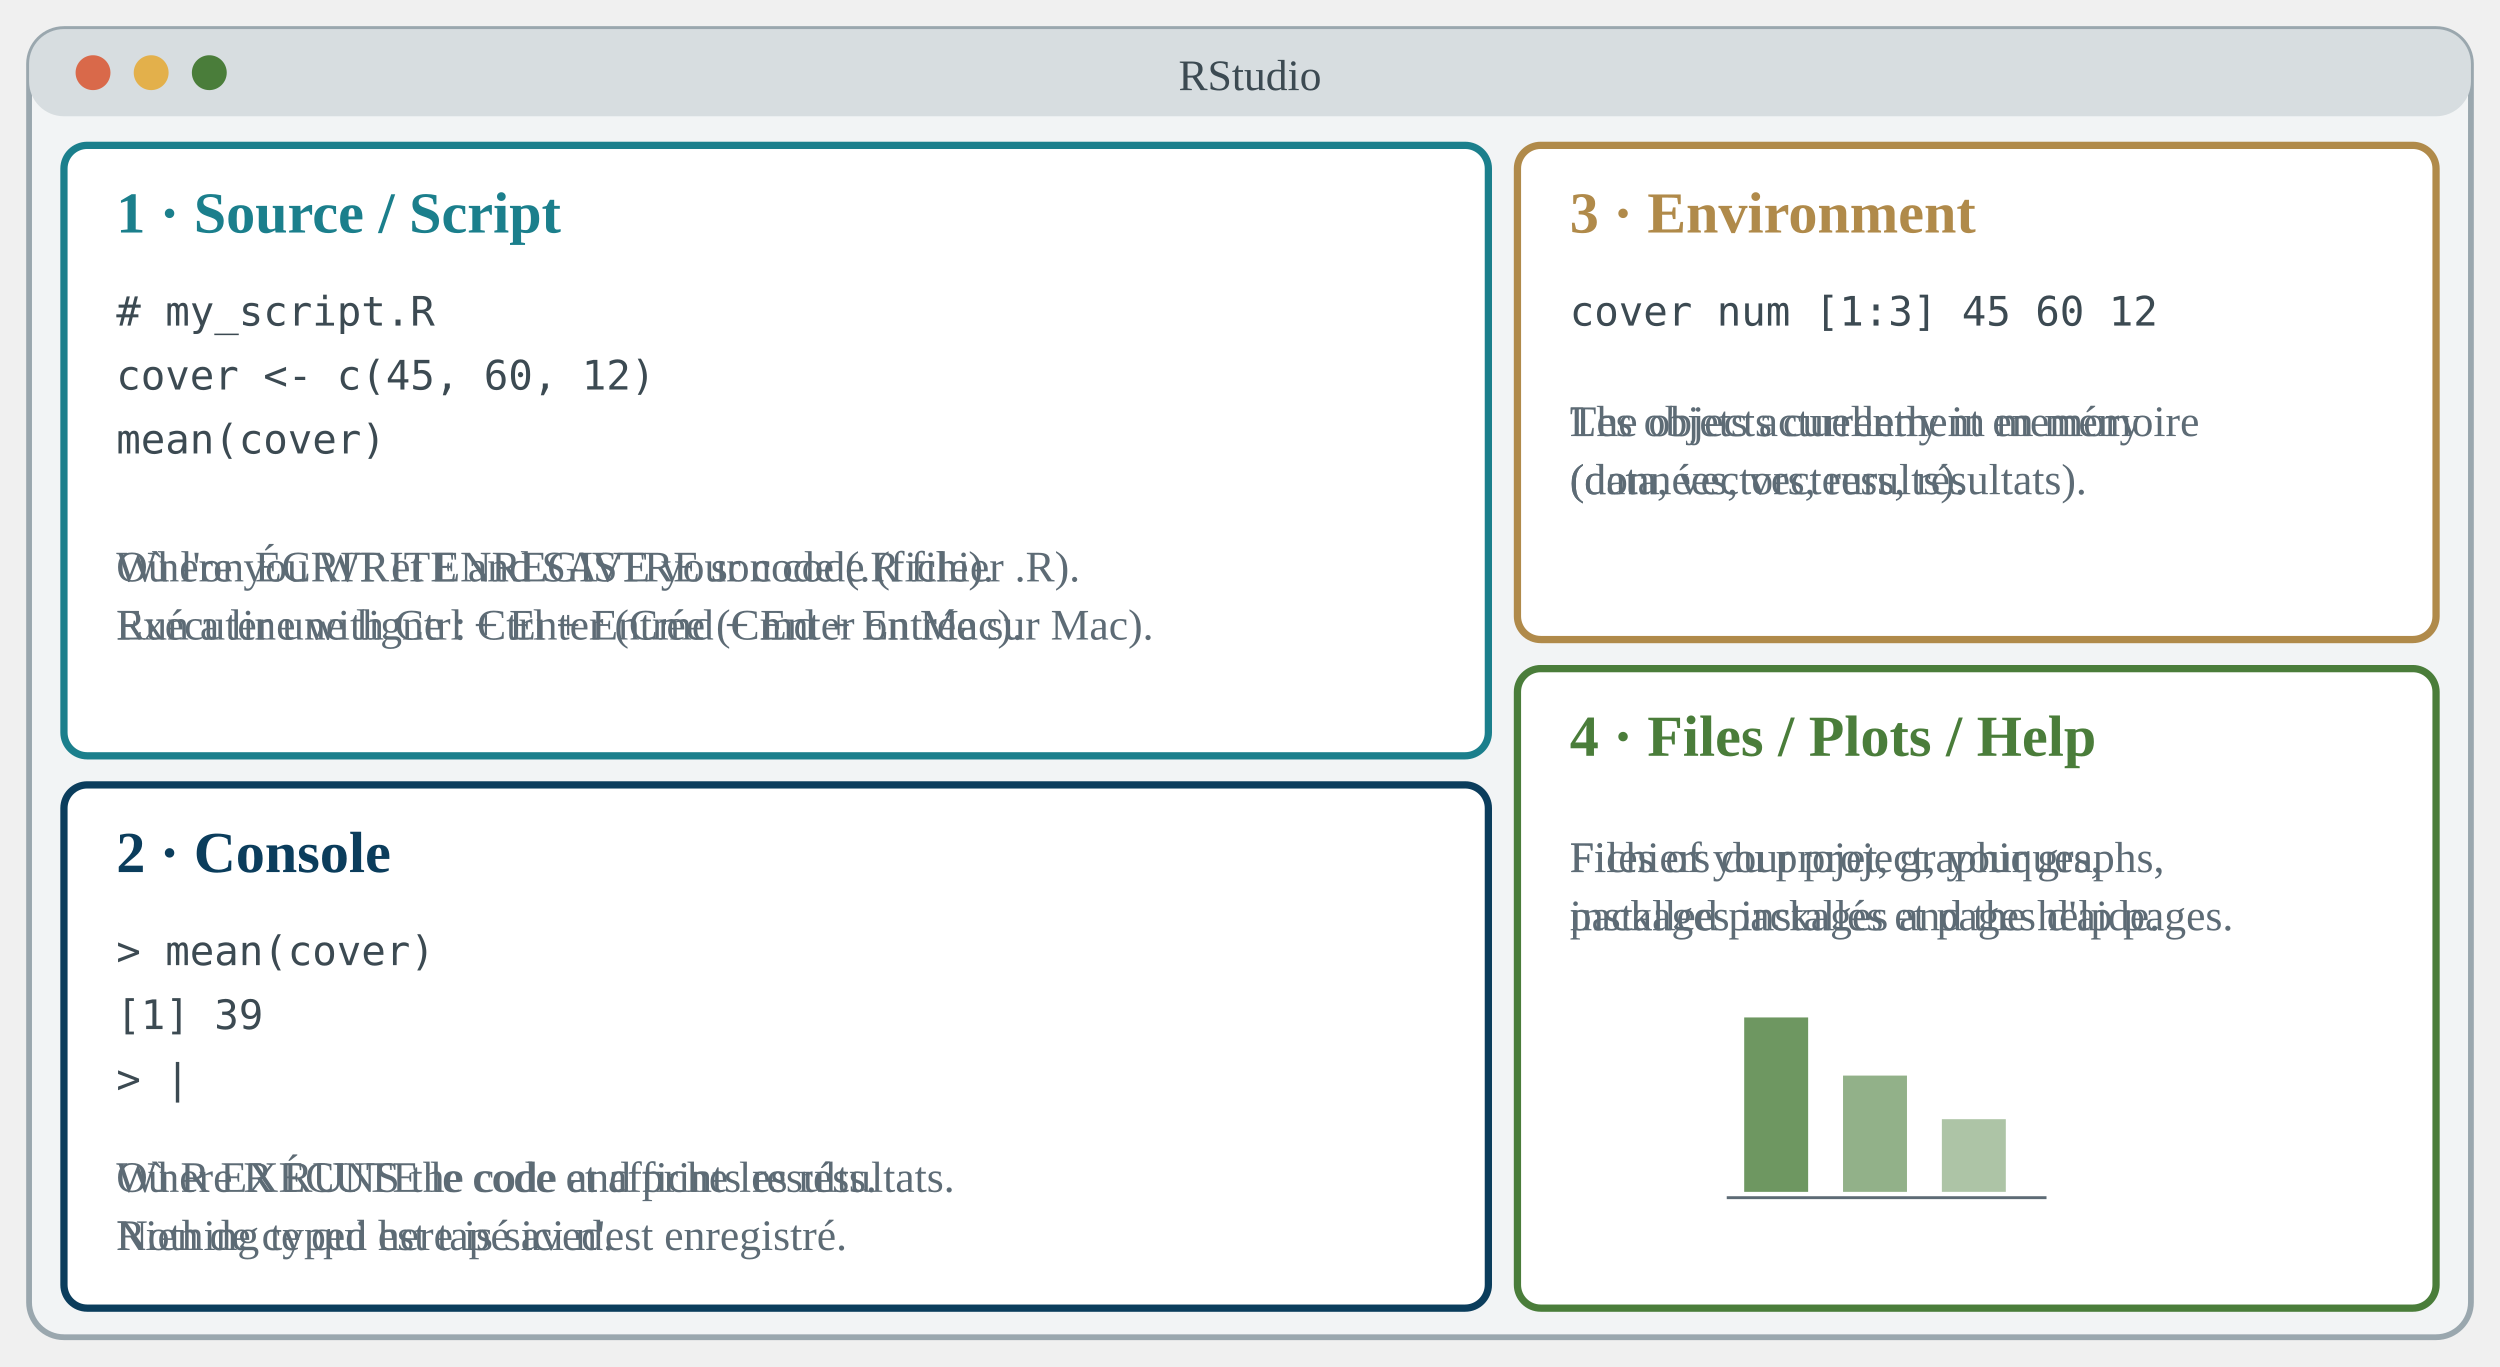
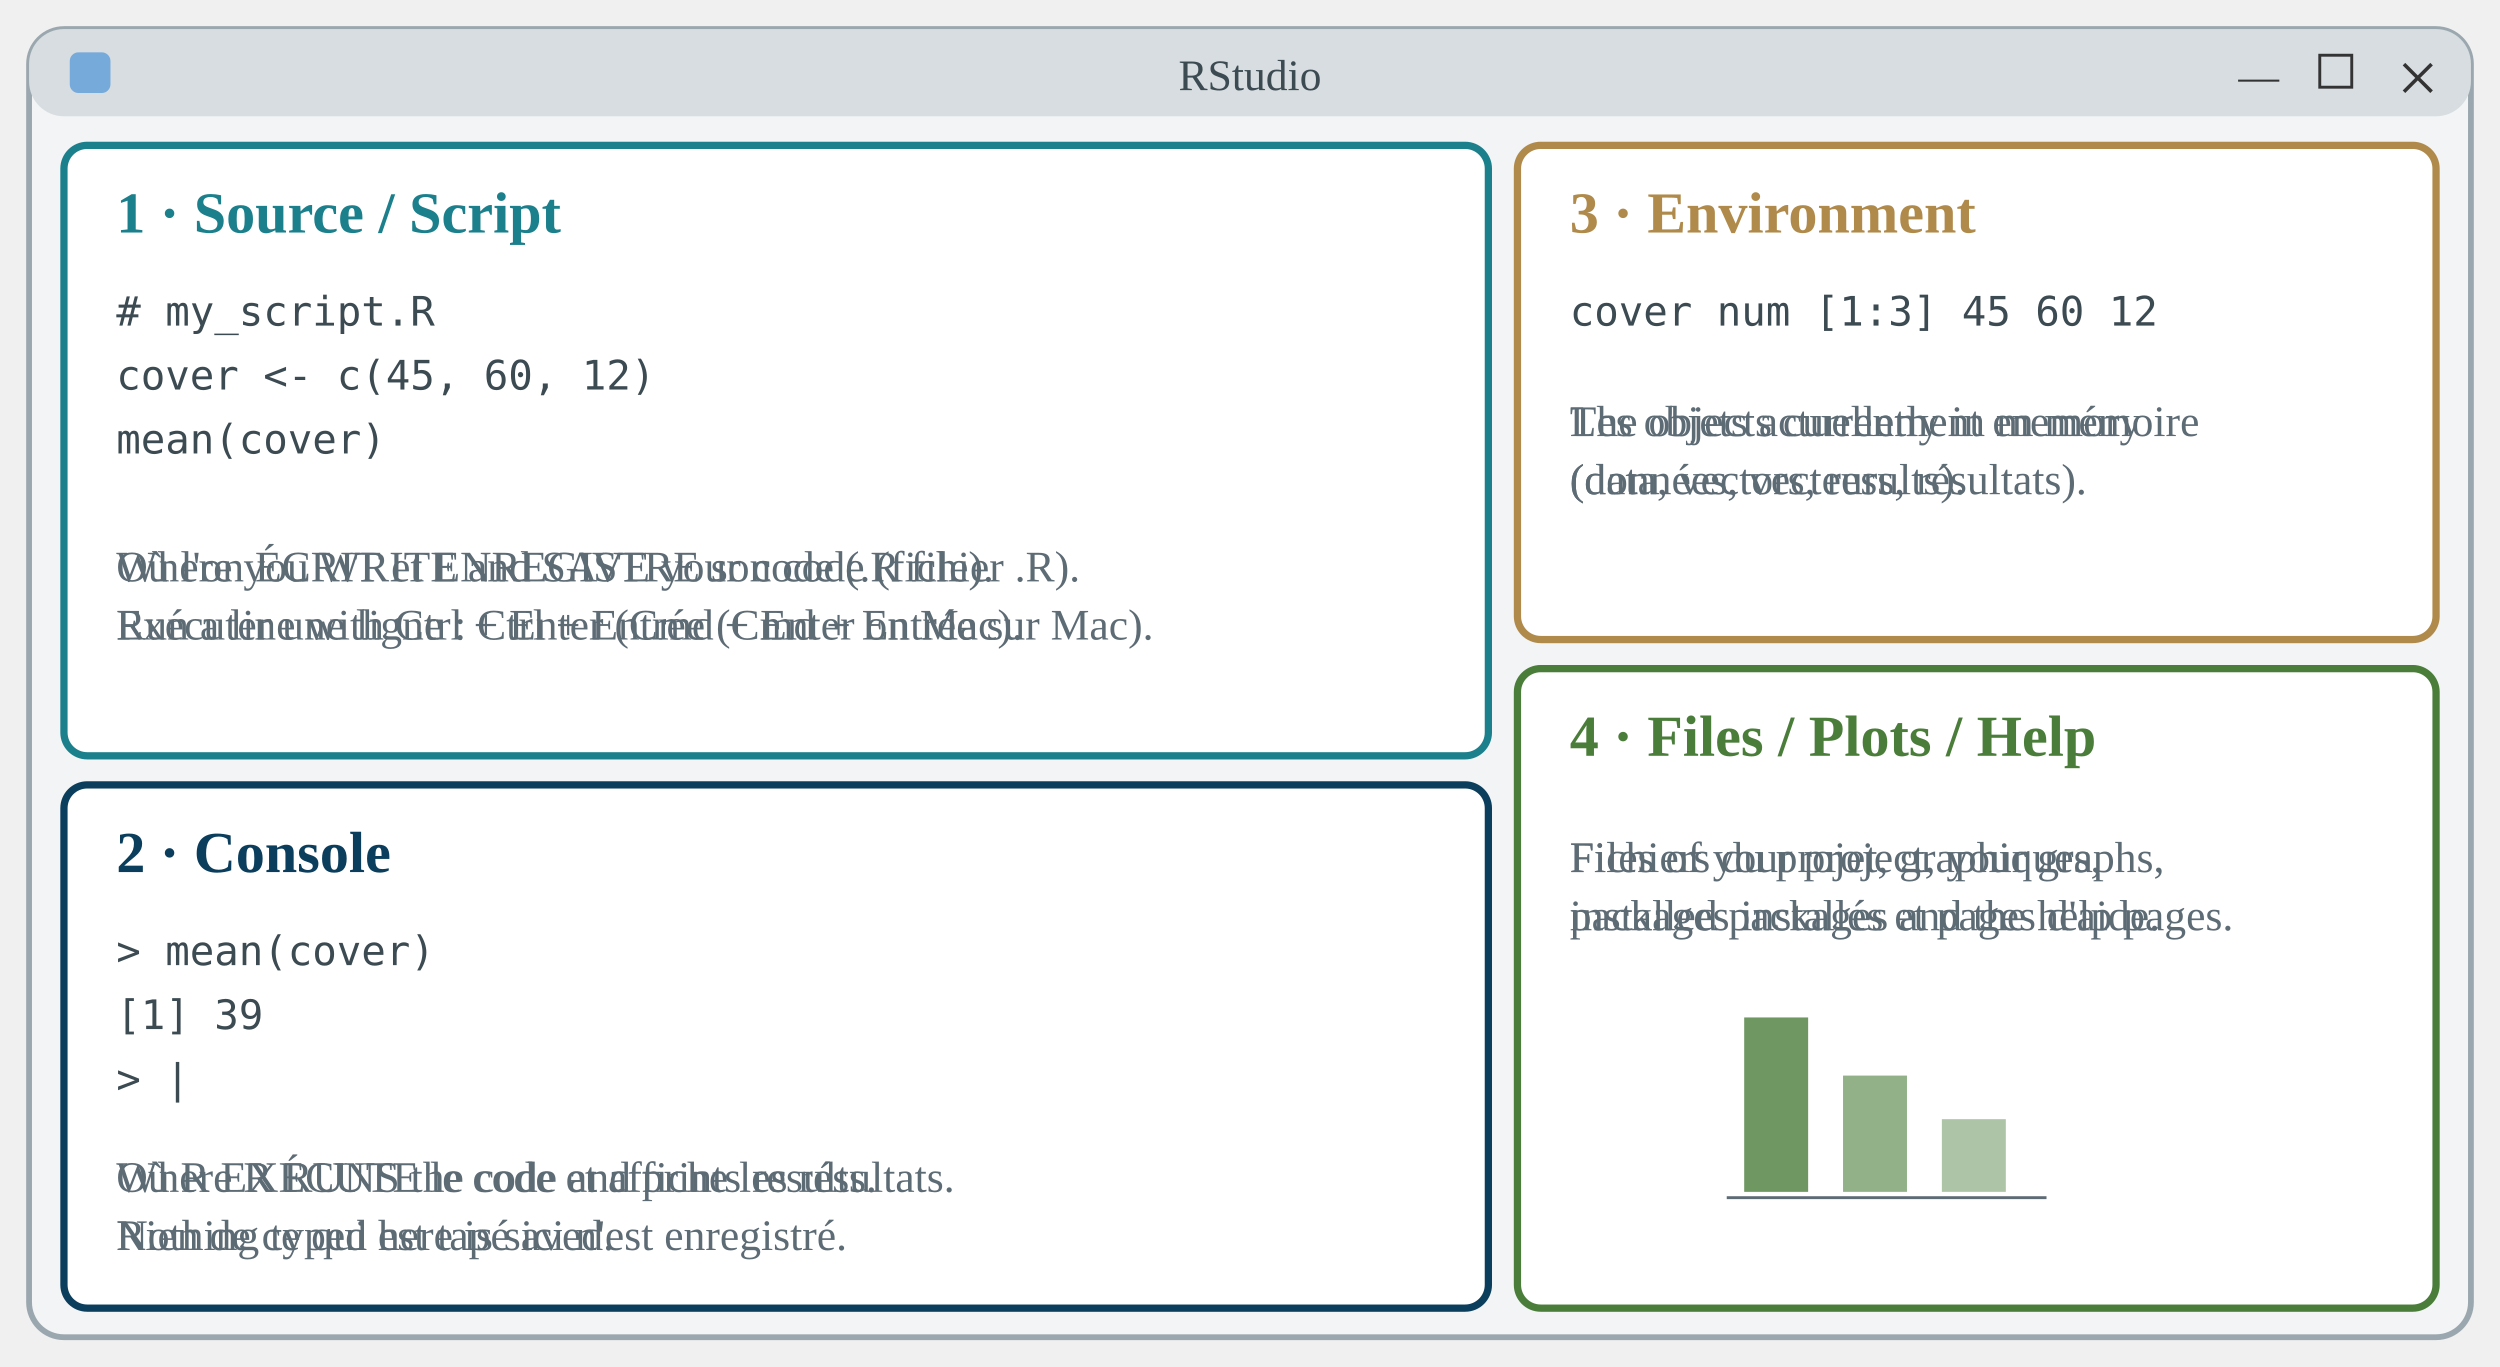
<svg xmlns="http://www.w3.org/2000/svg" viewBox="0 0 860 470" role="img" aria-label="The four panes of RStudio" font-family="Source Sans 3, Arial, sans-serif">
  <rect x="10" y="10" width="840" height="450" rx="12" fill="#f2f4f5" stroke="#9aa7ae" stroke-width="2" />
  <rect x="10" y="10" width="840" height="30" rx="12" fill="#d7dde0" />
-   <circle cx="32" cy="25" r="6" fill="#d9694a" />
-   <circle cx="52" cy="25" r="6" fill="#e3b04b" />
-   <circle cx="72" cy="25" r="6" fill="#4a7d3a" />
+   <rect x="24" y="18" width="14" height="14" rx="3" fill="#75aadb" />
+   <text x="770" y="31" font-size="14" fill="#333">—</text>
+   <rect x="798" y="19" width="11" height="11" fill="none" stroke="#333" />
+   <text x="826" y="32" font-size="15" fill="#333">✕</text>
  <text x="430" y="31" text-anchor="middle" font-size="15" fill="#3c4a52">RStudio</text>
  <rect x="22" y="50" width="490" height="210" rx="8" fill="#fff" stroke="#1b7f8c" stroke-width="2.5" />
  <rect x="22" y="270" width="490" height="180" rx="8" fill="#fff" stroke="#0b3d5c" stroke-width="2.5" />
  <rect x="522" y="50" width="316" height="170" rx="8" fill="#fff" stroke="#b08a4a" stroke-width="2.5" />
  <rect x="522" y="230" width="316" height="220" rx="8" fill="#fff" stroke="#4a7d3a" stroke-width="2.5" />
  <text x="40" y="80" font-size="20" font-weight="700" fill="#1b7f8c">1 · Source / Script</text>
  <text x="40" y="300" font-size="20" font-weight="700" fill="#0b3d5c">2 · Console</text>
  <text x="540" y="80" font-size="20" font-weight="700" fill="#b08a4a">3 · Environment</text>
  <text x="540" y="260" font-size="20" font-weight="700" fill="#4a7d3a">4 · Files / Plots / Help</text>
  <g font-family="JetBrains Mono, monospace" font-size="14" fill="#3c4a52">
    <text x="40" y="112"># my_script.R</text>
    <text x="40" y="134">cover &lt;- c(45, 60, 12)</text>
    <text x="40" y="156">mean(cover)</text>
    <text x="40" y="332">&gt; mean(cover)</text>
    <text x="40" y="354">[1] 39</text>
    <text x="40" y="376">&gt; |</text>
    <text x="540" y="112">cover   num [1:3] 45 60 12</text>
  </g>
  <g font-size="15" fill="#5d6b75">
    <text class="en" x="40" y="200">
      <tspan x="40">Where you WRITE and SAVE your code (.R file).</tspan>
      <tspan x="40" dy="20">Run a line with Ctrl + Enter (Cmd + Enter on Mac).</tspan>
    </text>
    <text class="fr" x="40" y="200">
      <tspan x="40">Où l'on ÉCRIT et ENREGISTRE son code (fichier .R).</tspan>
      <tspan x="40" dy="20">Exécuter une ligne : Ctrl + Entrée (Cmd + Entrée sur Mac).</tspan>
    </text>
    <text class="en" x="40" y="410">
      <tspan x="40">Where R RUNS the code and prints results.</tspan>
      <tspan x="40" dy="20">Nothing typed here is saved.</tspan>
    </text>
    <text class="fr" x="40" y="410">
      <tspan x="40">Où R EXÉCUTE le code et affiche les résultats.</tspan>
      <tspan x="40" dy="20">Rien de ce qui est tapé ici n'est enregistré.</tspan>
    </text>
    <text class="en" x="540" y="150">
      <tspan x="540">The objects currently in memory</tspan>
      <tspan x="540" dy="20">(data, vectors, results).</tspan>
    </text>
    <text class="fr" x="540" y="150">
      <tspan x="540">Les objets actuellement en mémoire</tspan>
      <tspan x="540" dy="20">(données, vecteurs, résultats).</tspan>
    </text>
    <text class="en" x="540" y="300">
      <tspan x="540">Files of your project, your graphs,</tspan>
      <tspan x="540" dy="20">installed packages and the help pages.</tspan>
    </text>
    <text class="fr" x="540" y="300">
      <tspan x="540">Fichiers du projet, graphiques,</tspan>
      <tspan x="540" dy="20">packages installés et pages d'aide.</tspan>
    </text>
  </g>
  <g transform="translate(600,350)">
    <rect x="0" y="0" width="22" height="60" fill="#4a7d3a" opacity=".8" />
    <rect x="34" y="20" width="22" height="40" fill="#4a7d3a" opacity=".6" />
    <rect x="68" y="35" width="22" height="25" fill="#4a7d3a" opacity=".45" />
    <path d="M-6 62h110" stroke="#5d6b75" />
  </g>
</svg>
